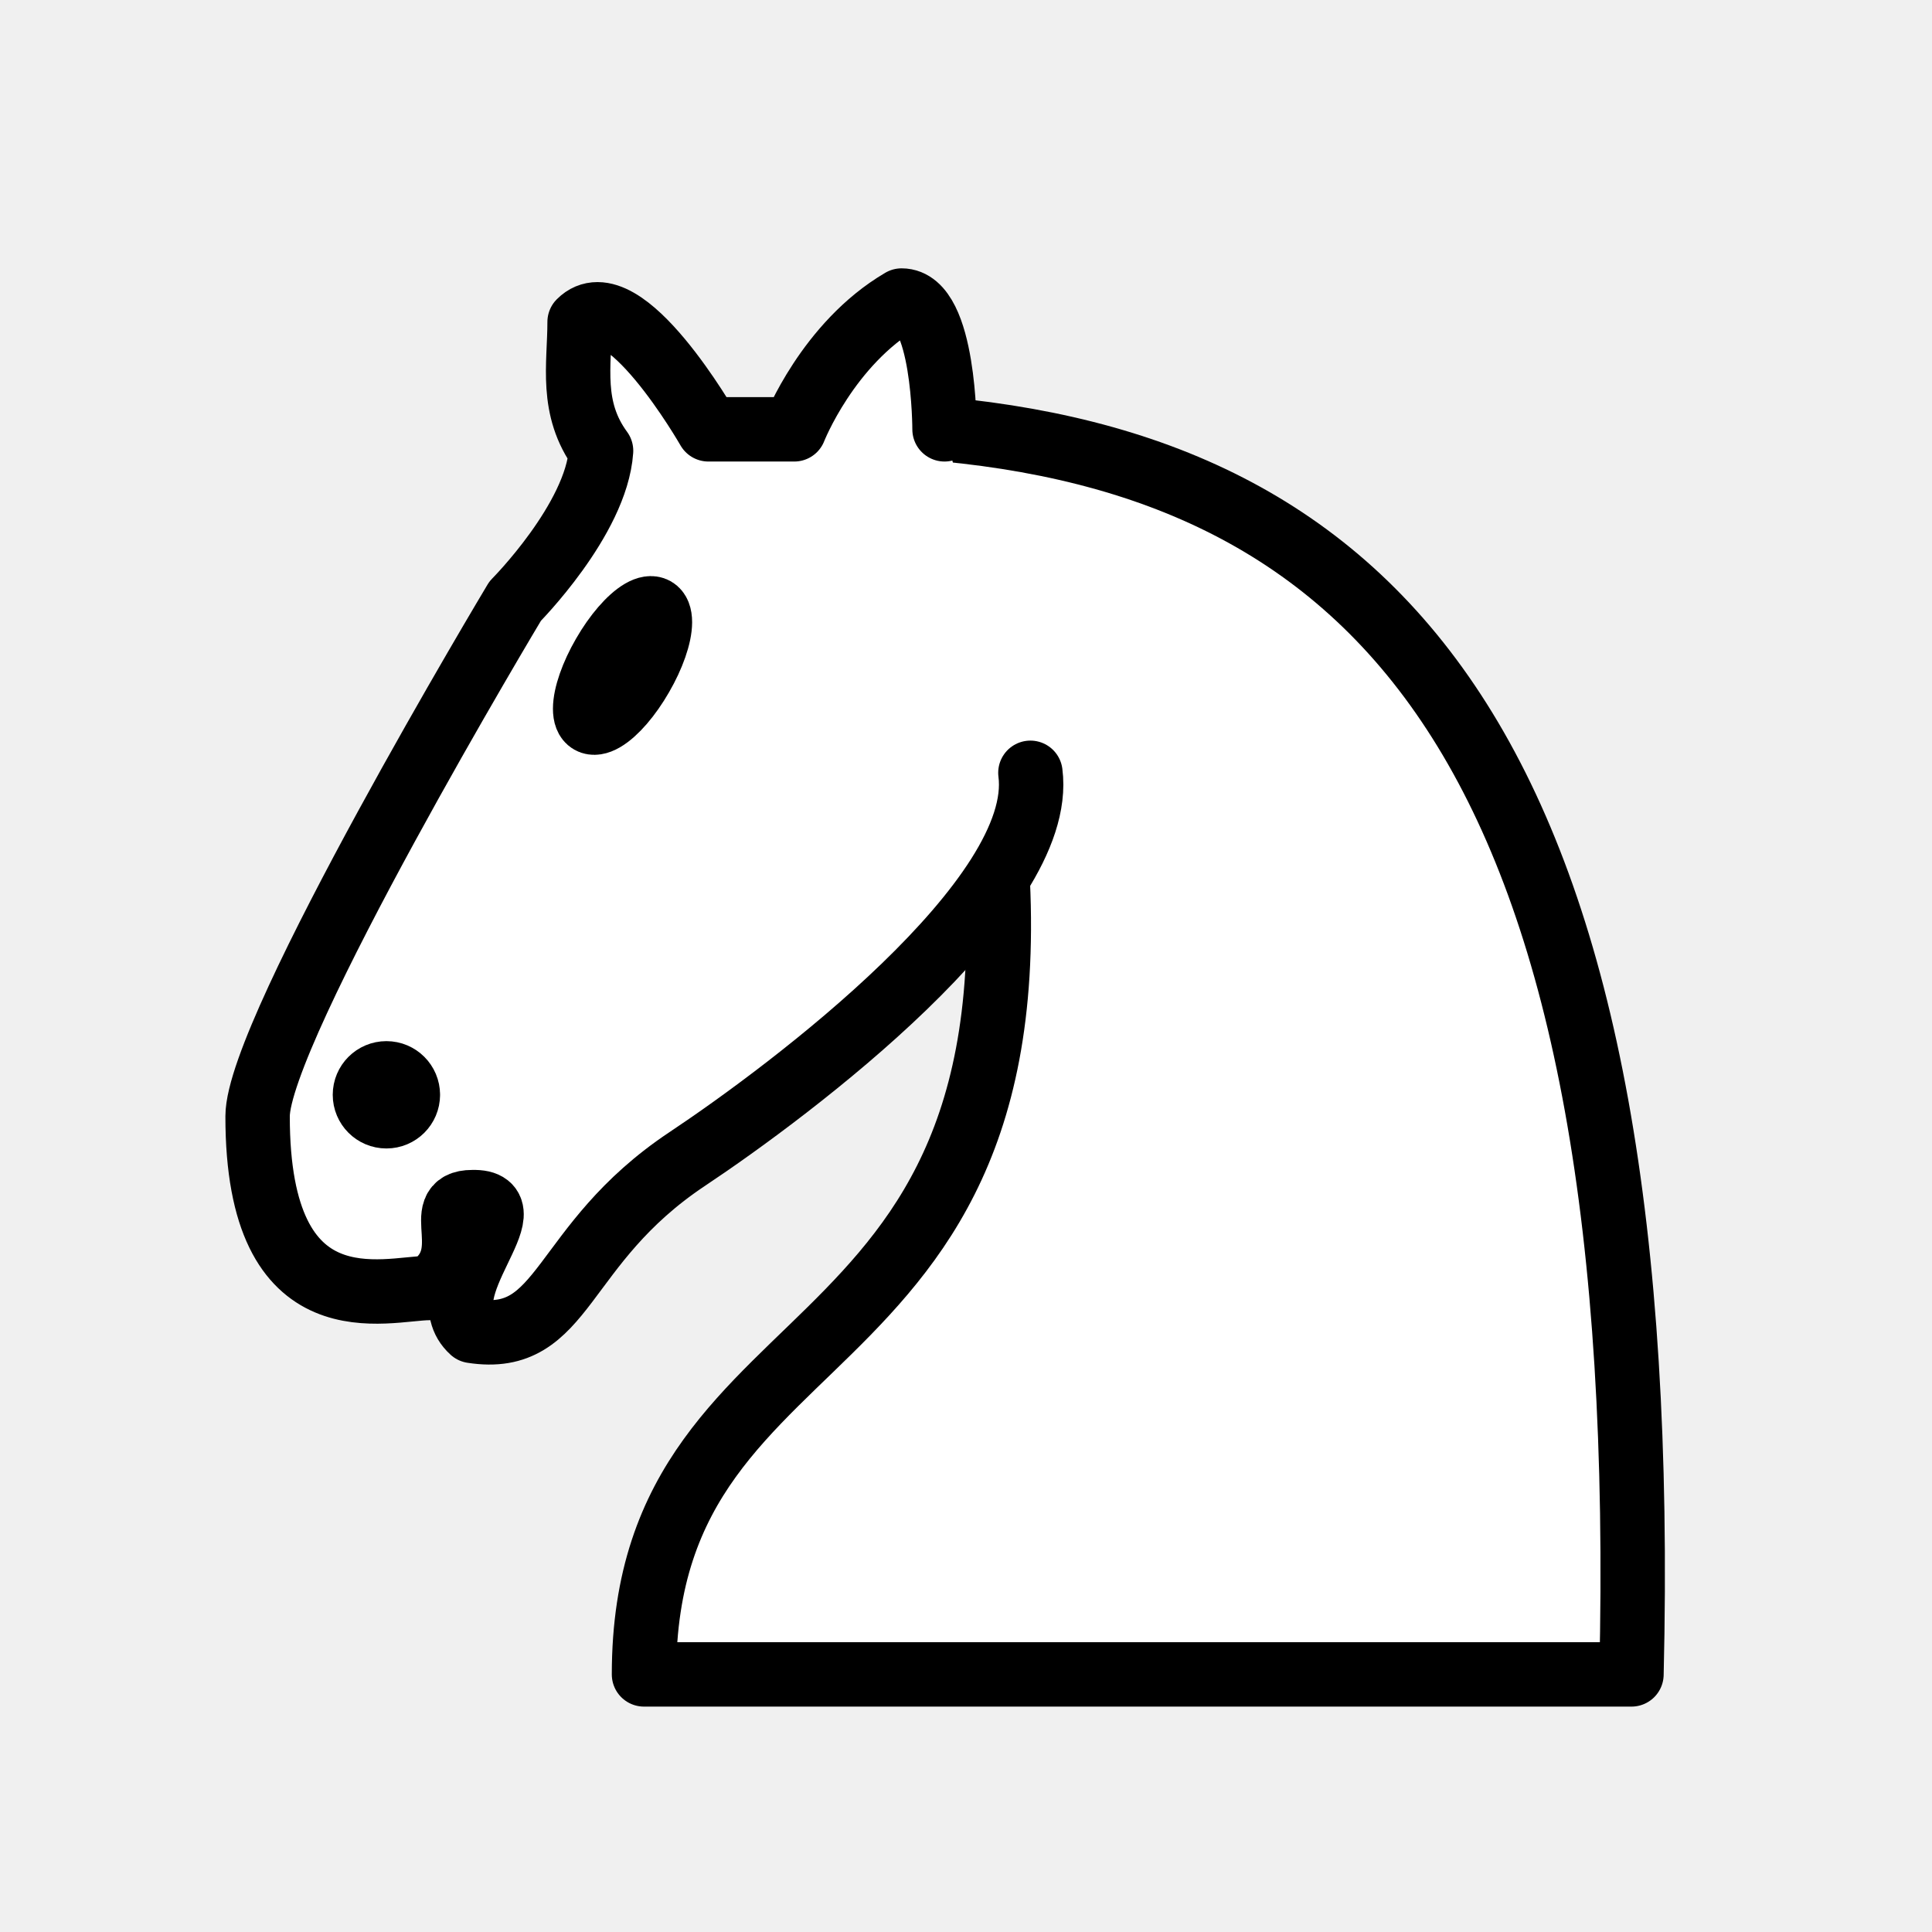
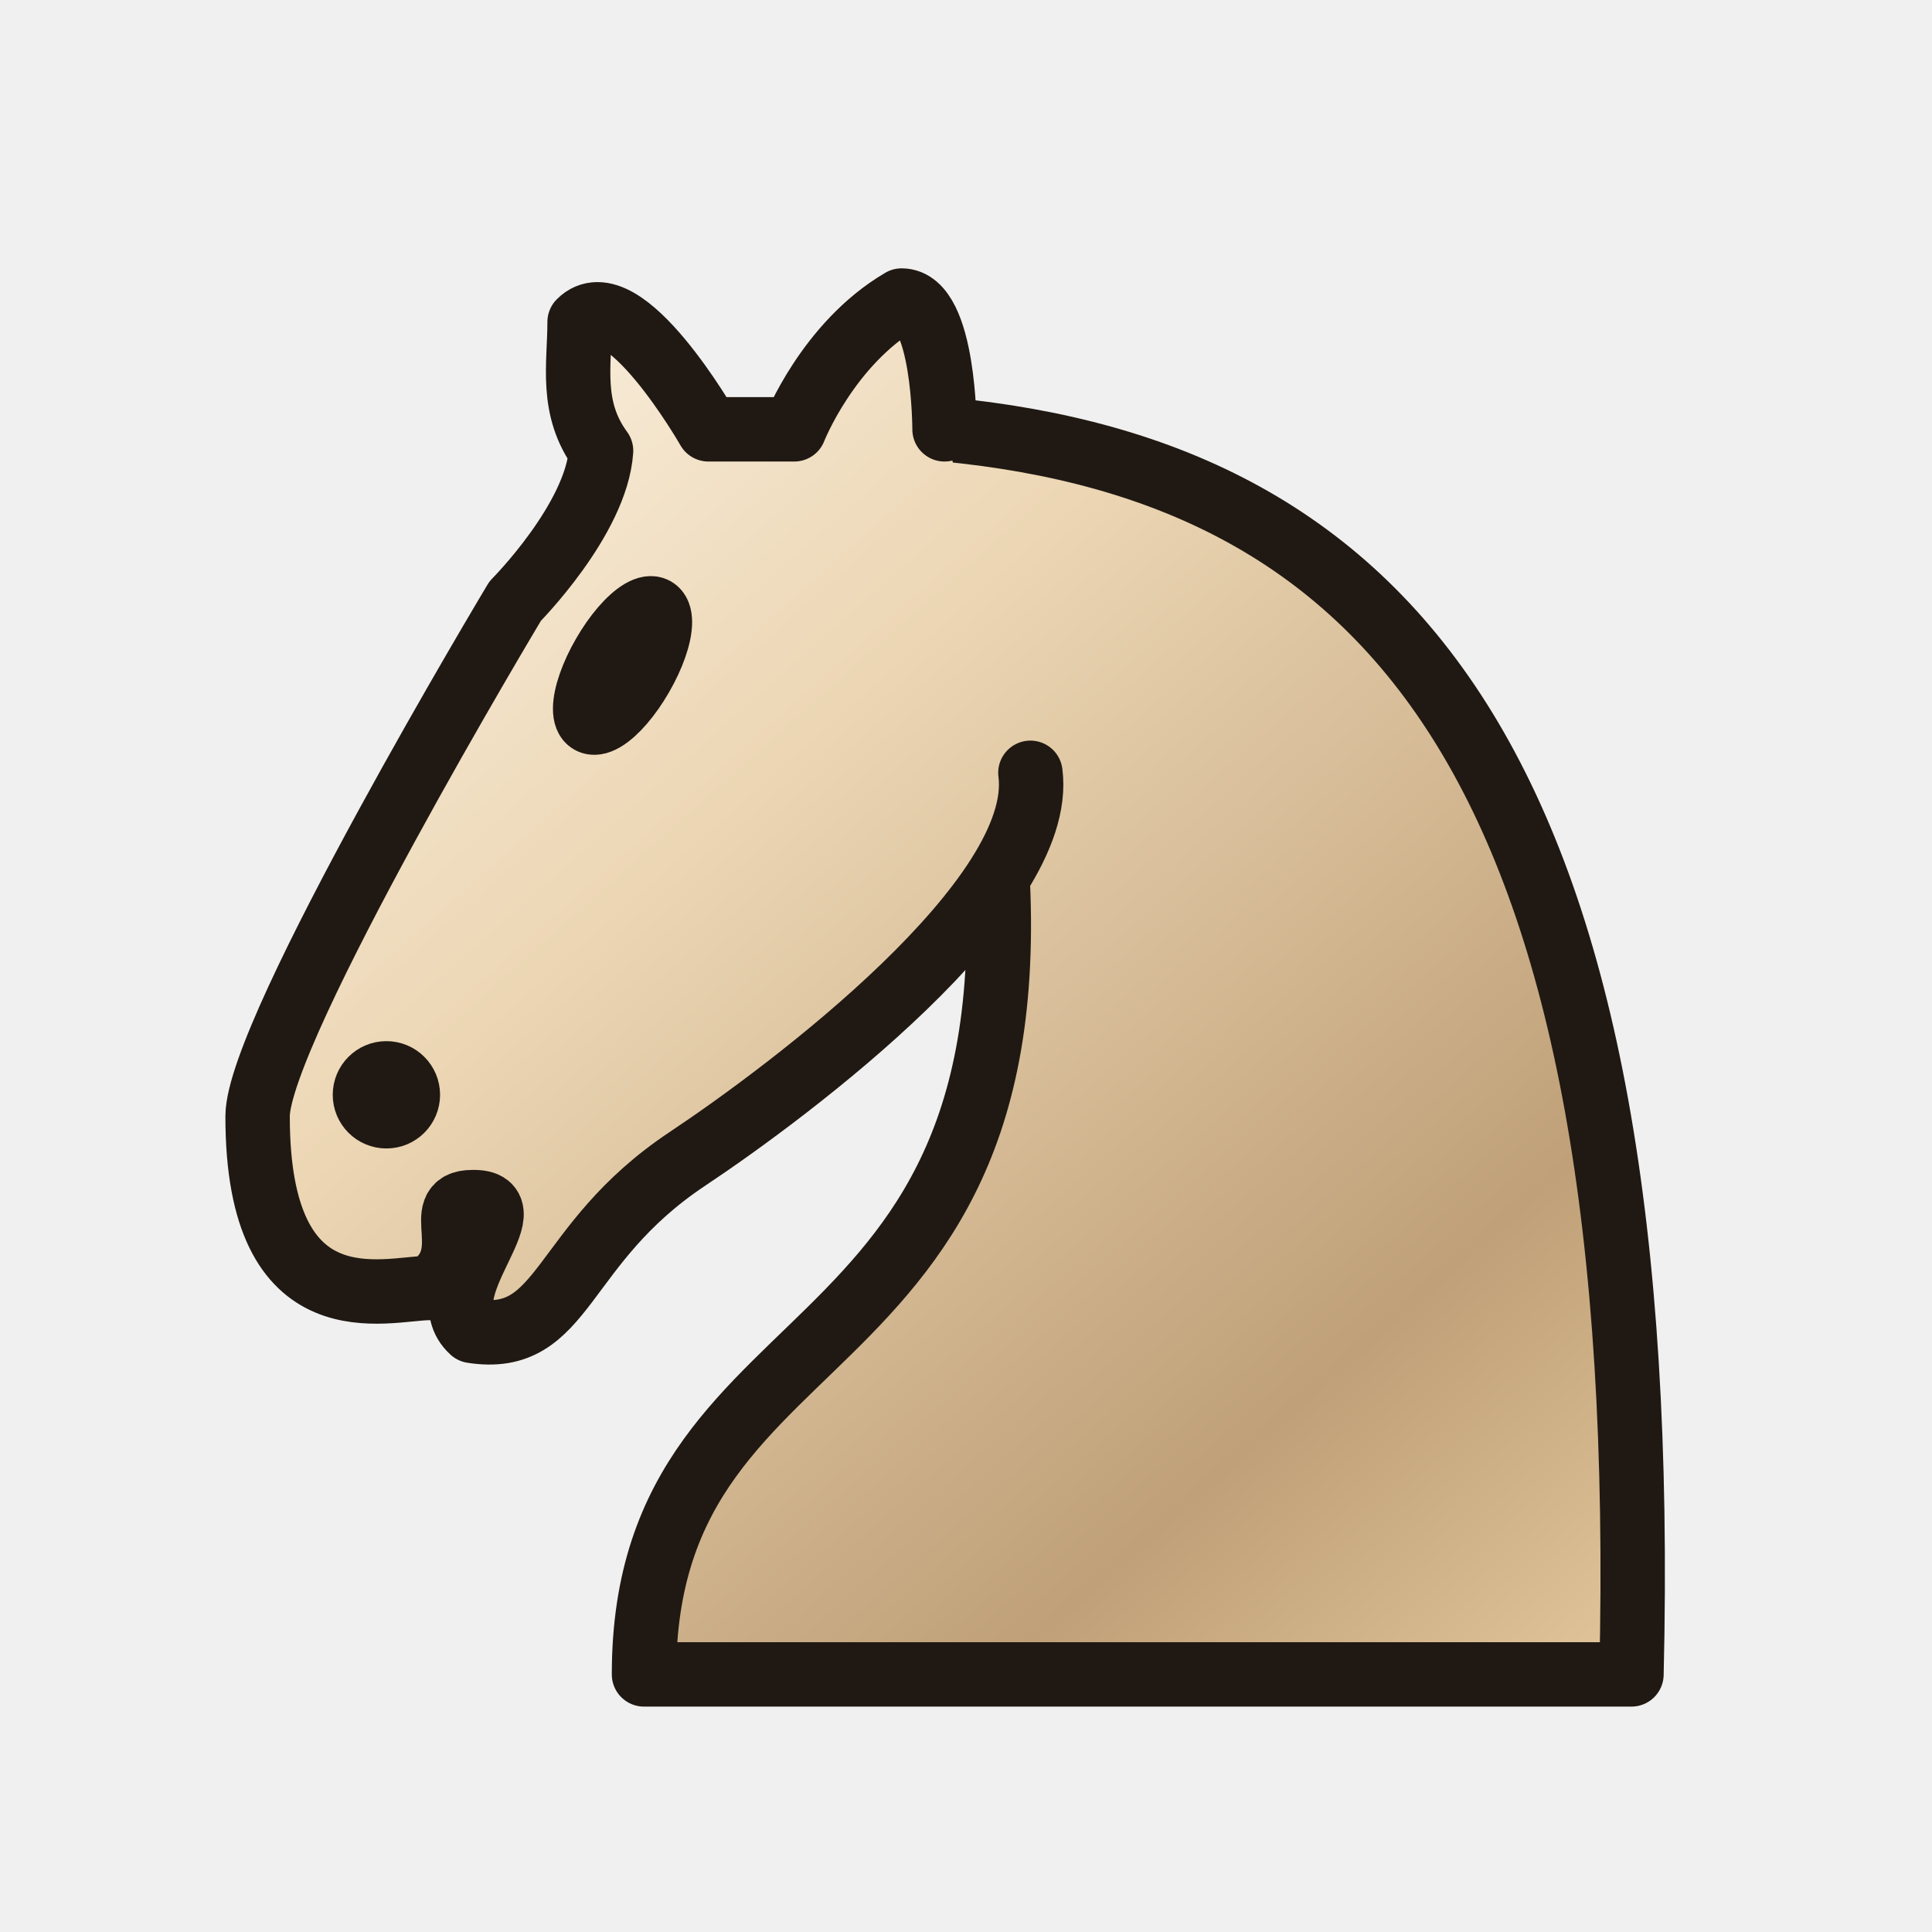
<svg xmlns="http://www.w3.org/2000/svg" style="color-scheme:light only" width="45" height="45" viewBox="0 0 45 45">
-   <g fill="none" fill-rule="evenodd" stroke="#000" stroke-linecap="round" stroke-linejoin="round" stroke-width="1.5">
-     <path fill="#fff" d="M22 10c10.5 1 16.5 8 16 29H15c0-9 10-6.5 8-21" />
-     <path fill="#fff" d="M24 18c.38 2.91-5.55 7.37-8 9-3 2-2.82 4.34-5 4-1.042-.94 1.41-3.04 0-3-1 0 .19 1.23-1 2-1 0-4.003 1-4-4 0-2 6-12 6-12s1.89-1.9 2-3.5c-.73-.994-.5-2-.5-3 1-1 3 2.5 3 2.5h2s.78-1.992 2.5-3c1 0 1 3 1 3" />
+   <defs>
+     <linearGradient id="piece-finish" gradientUnits="userSpaceOnUse" x1="6" y1="4" x2="38" y2="40">
+       <stop offset="0" stop-color="#fffaf0" />
+       <stop offset=".38" stop-color="#ecd6b4" />
+       <stop offset=".78" stop-color="#bfa078" />
+       <stop offset="1" stop-color="#e6c99e" />
+     </linearGradient>
+   </defs>
+   <g fill="none" fill-rule="evenodd" stroke="#201913" stroke-linecap="round" stroke-linejoin="round" stroke-width="1.5">
+     <path fill="url(#piece-finish)" d="M22 10c10.5 1 16.5 8 16 29H15c0-9 10-6.5 8-21" />
+     <path fill="url(#piece-finish)" d="M24 18c.38 2.91-5.55 7.37-8 9-3 2-2.82 4.34-5 4-1.042-.94 1.41-3.04 0-3-1 0 .19 1.23-1 2-1 0-4.003 1-4-4 0-2 6-12 6-12s1.89-1.9 2-3.5c-.73-.994-.5-2-.5-3 1-1 3 2.5 3 2.5h2s.78-1.992 2.5-3c1 0 1 3 1 3" />
    <path fill="#000" d="M9.5 25.5a.5.5 0 1 1-1 0 .5.5 0 1 1 1 0m5.433-9.75a.5 1.5 30 1 1-.866-.5.5 1.5 30 1 1 .866.5" />
  </g>
</svg>
